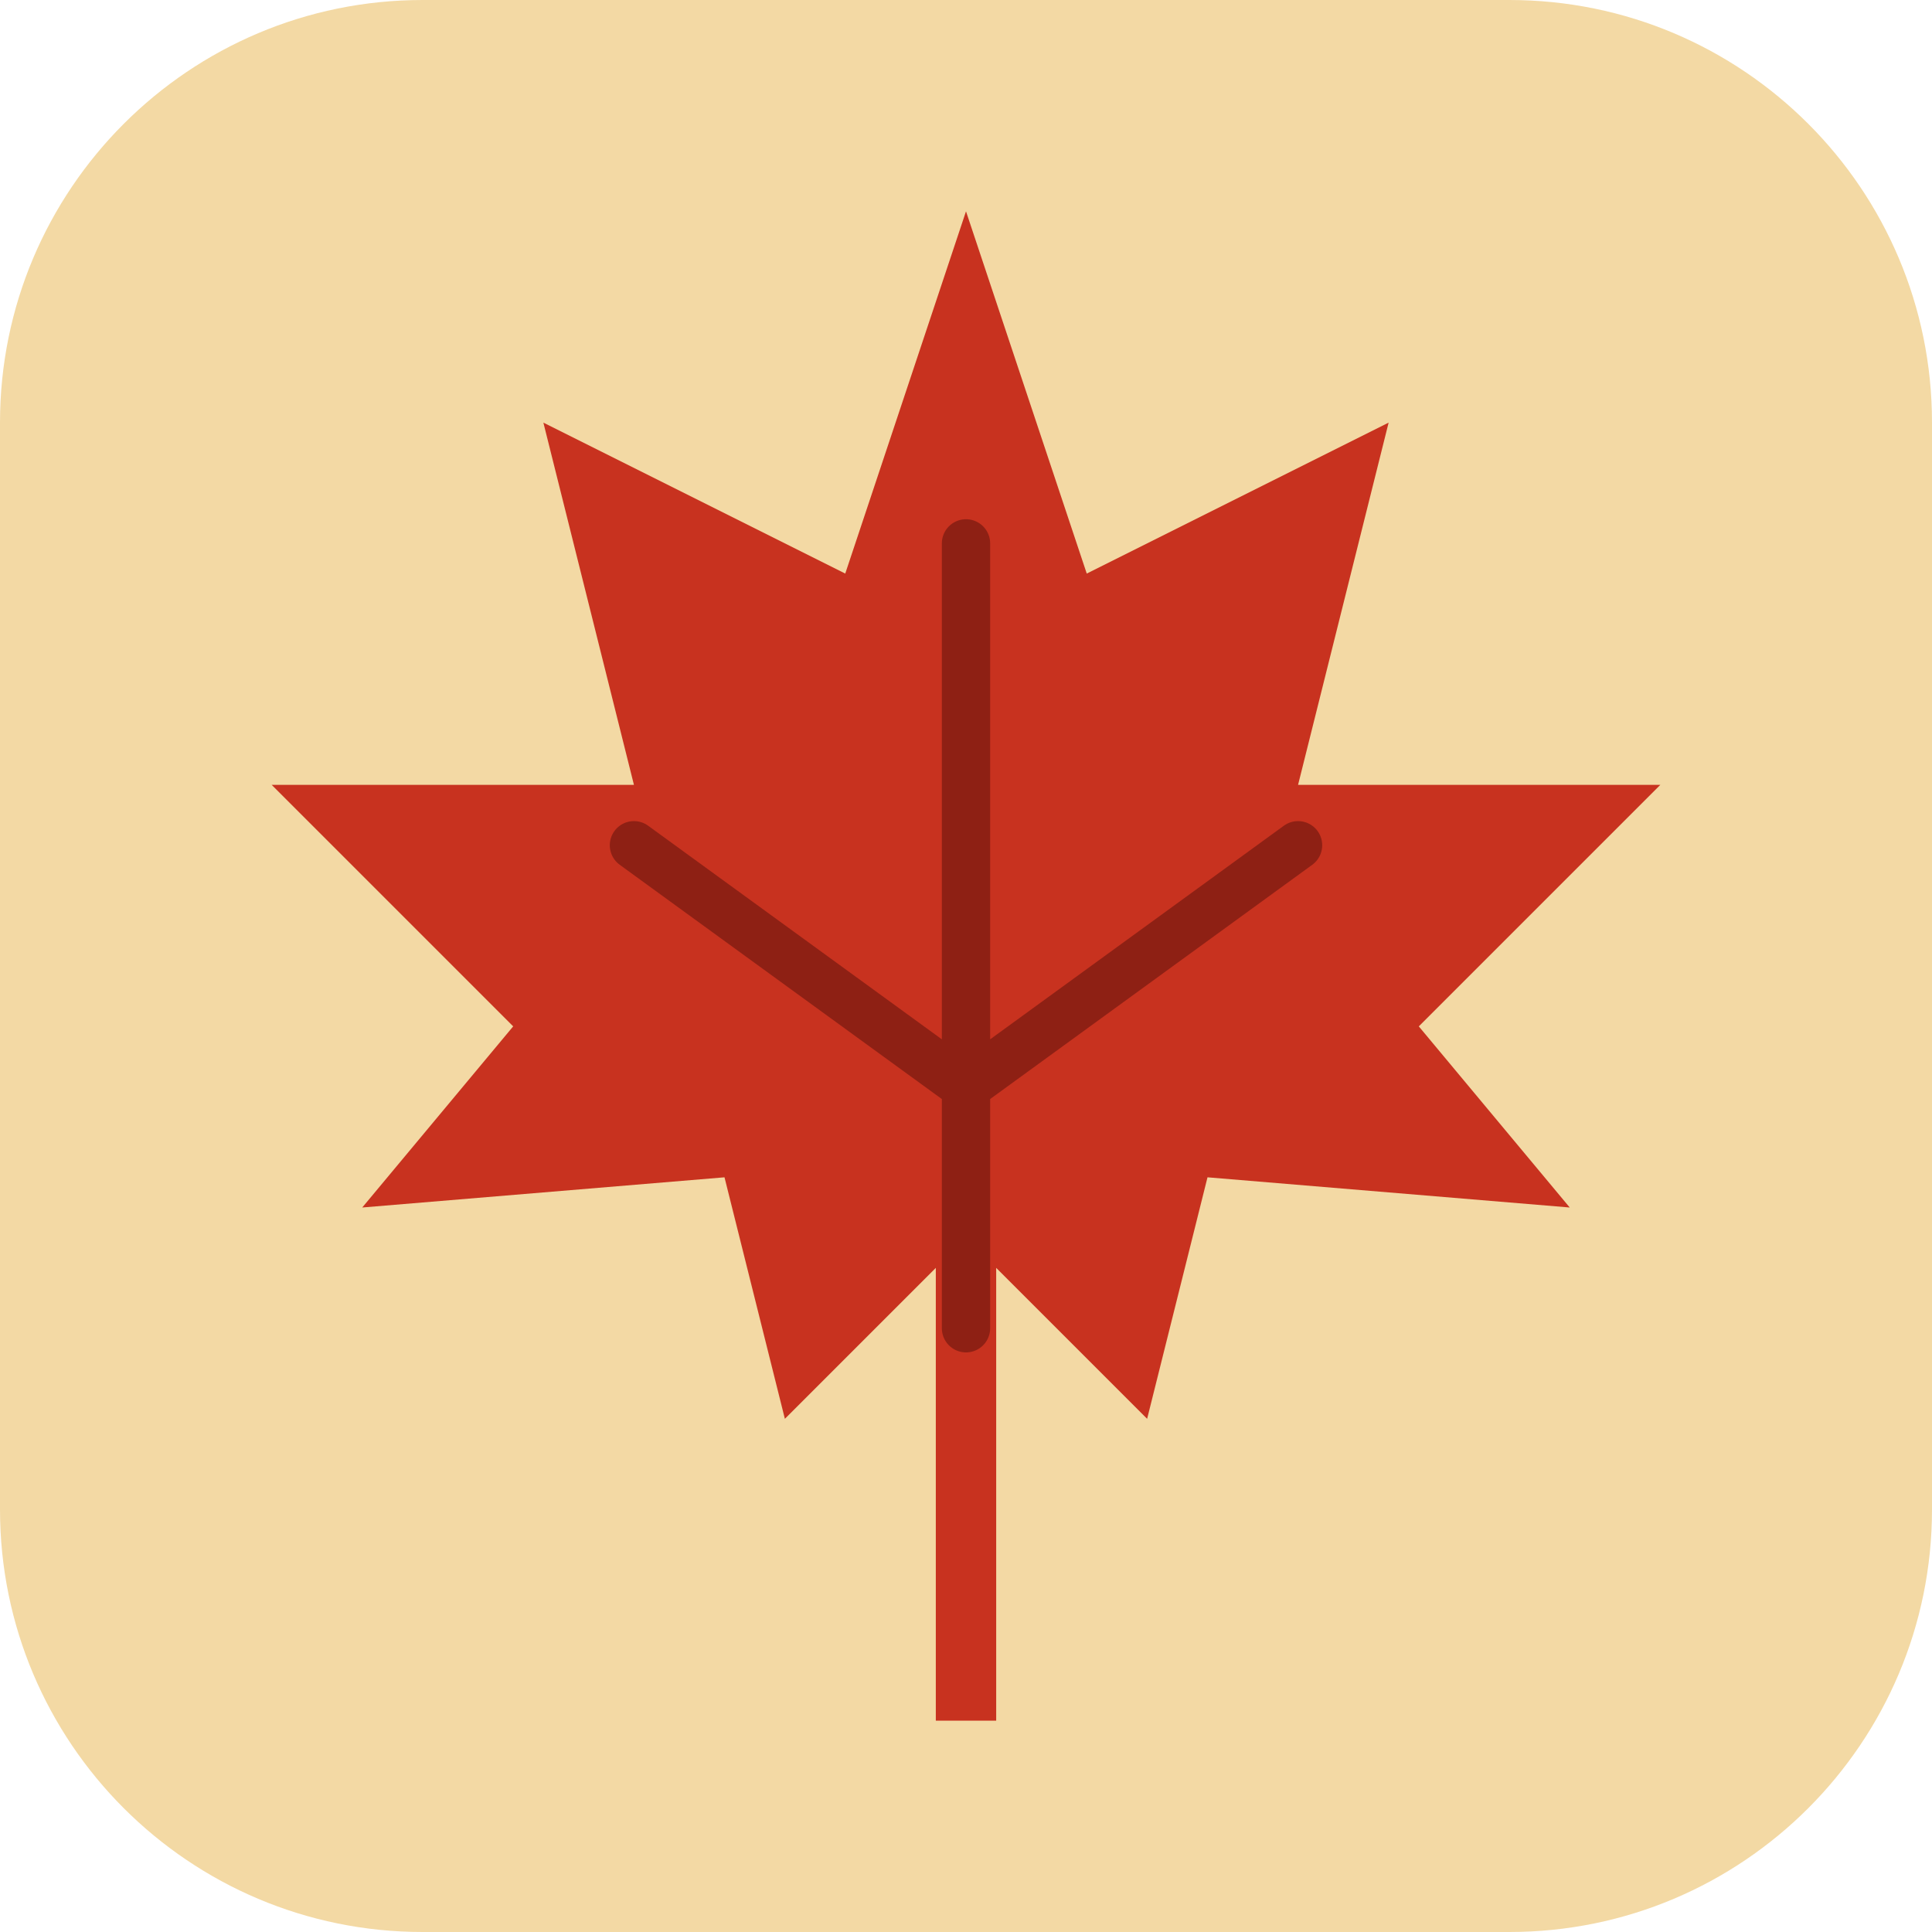
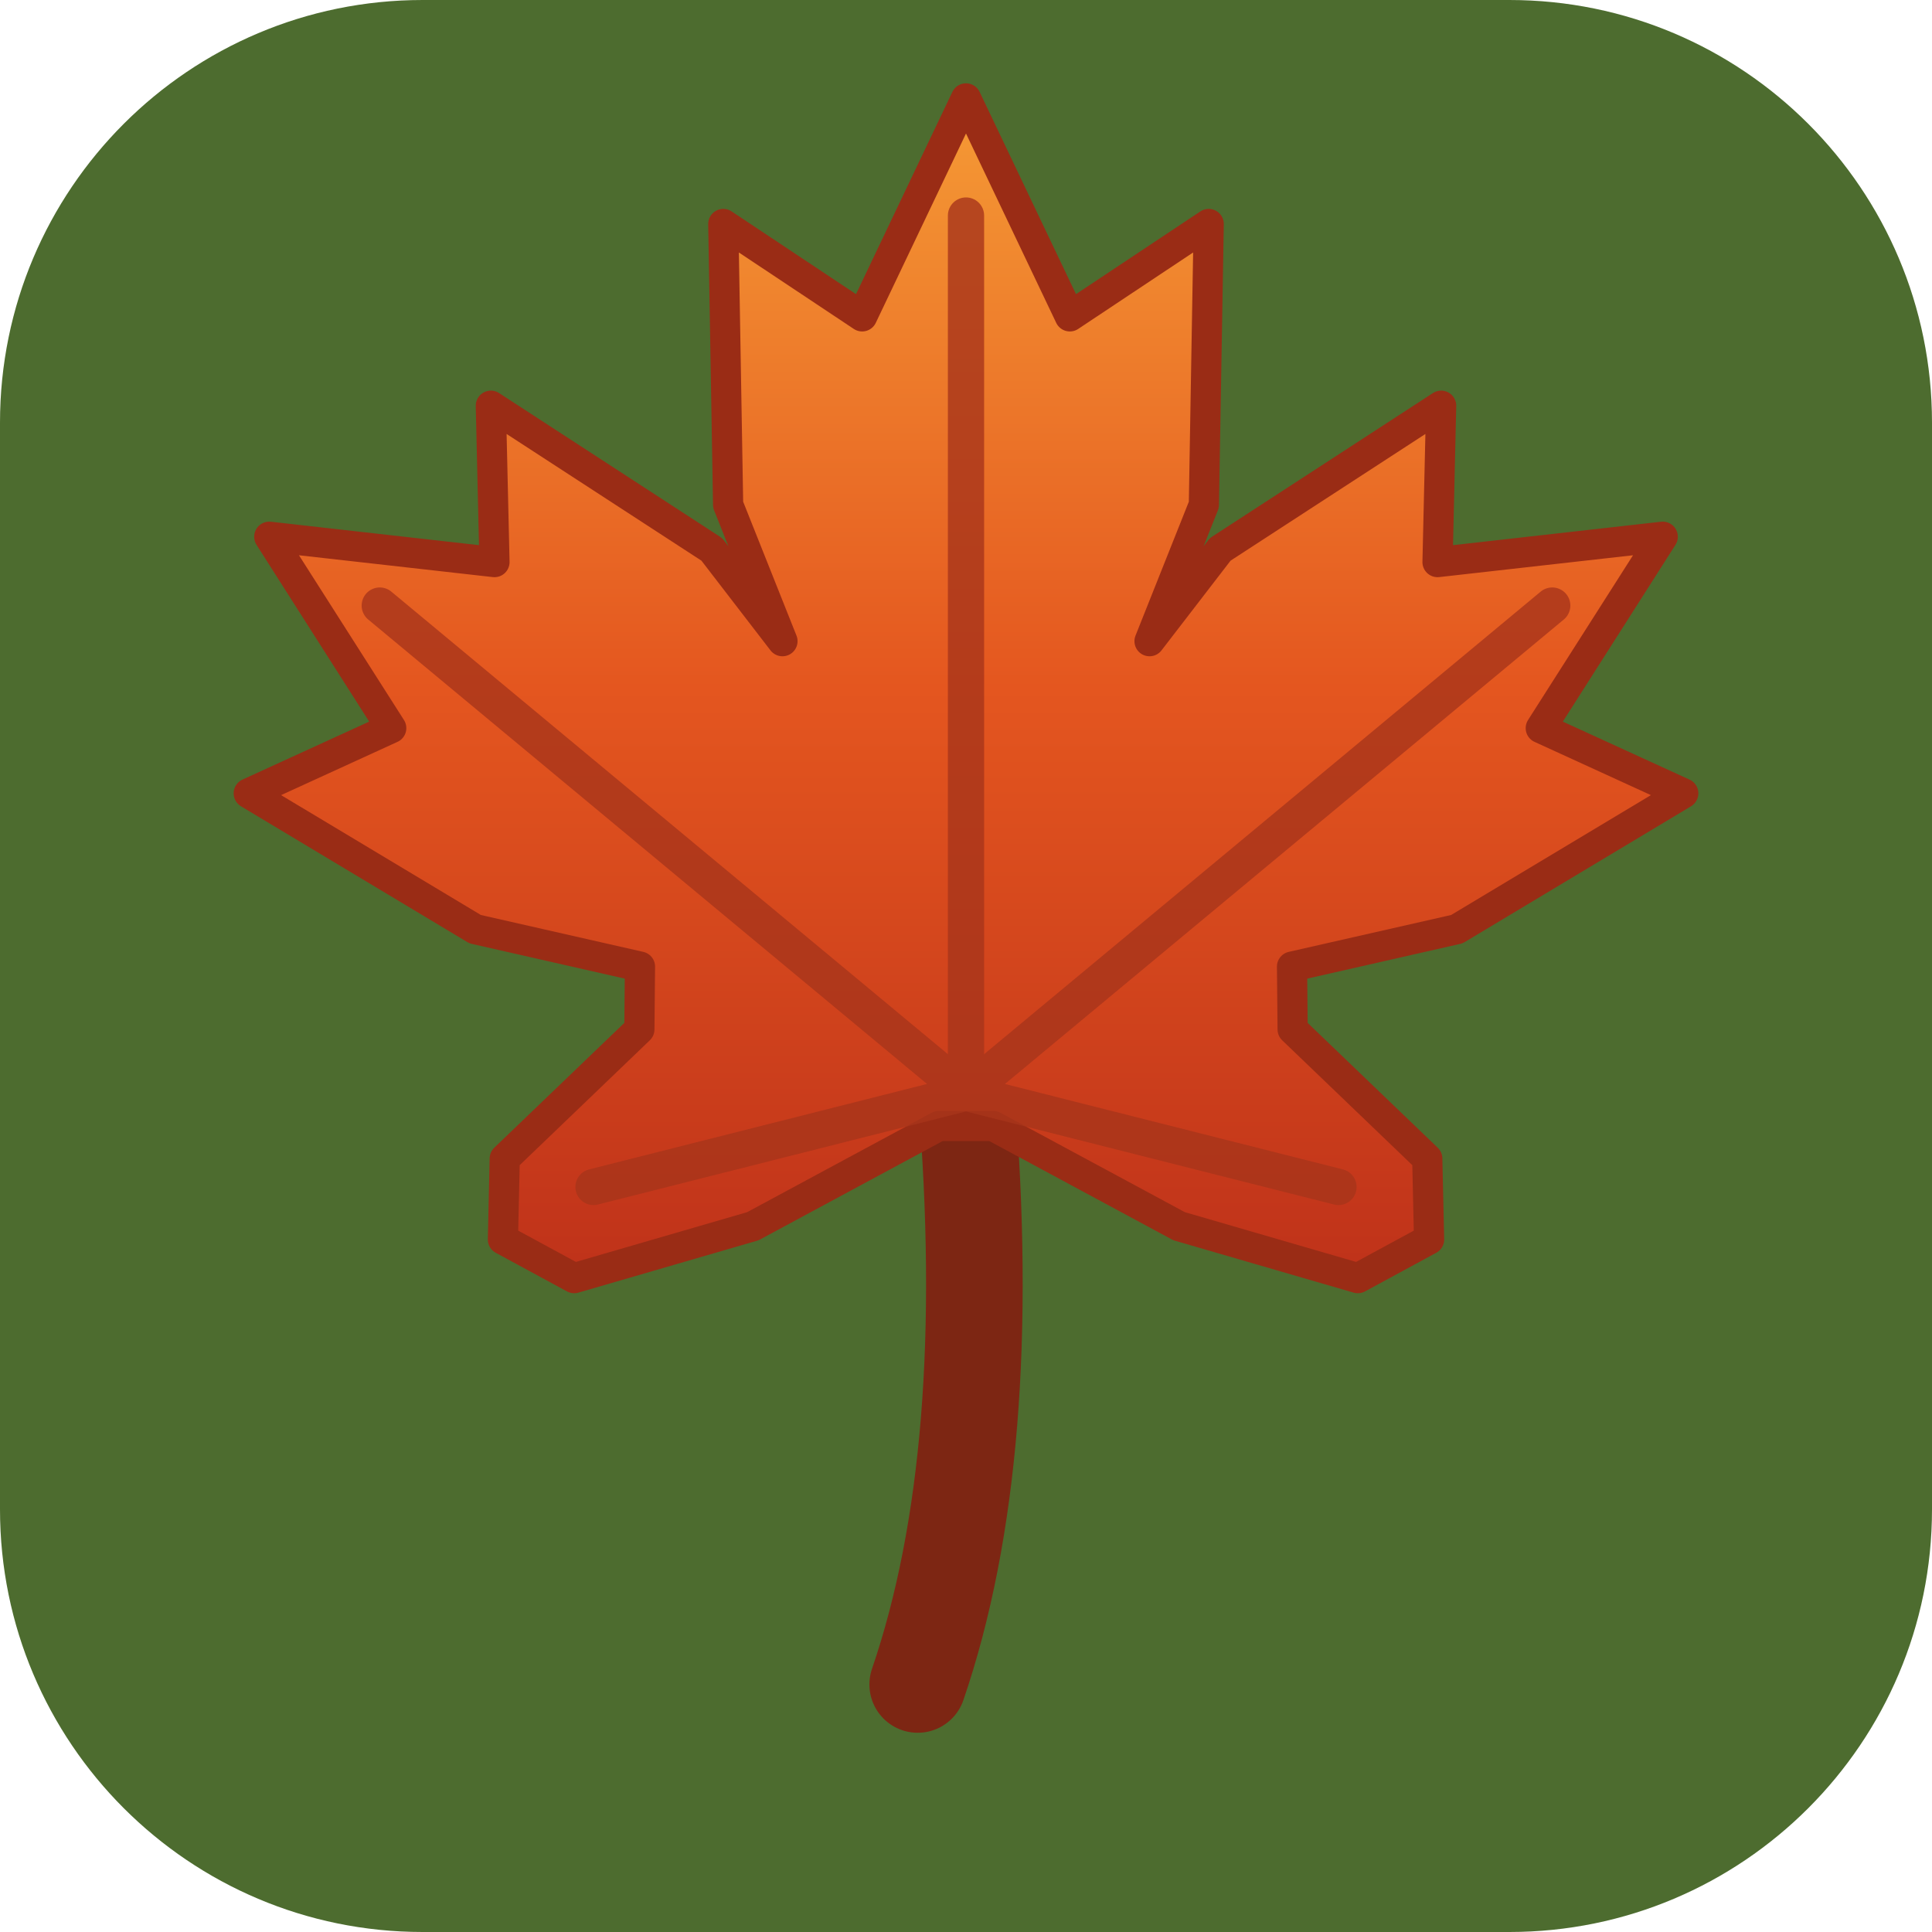
- <svg xmlns="http://www.w3.org/2000/svg" viewBox="0 0 64 64" role="img" aria-label="Leaves">
-   <rect width="64" height="64" rx="14" fill="#f3d9a4" />
-   <path d="M32 7 L36 19 L46 14 L43 26 L55 26 L47 34 L52 40 L40 39 L38 47 L33 42 L33 57 L31 57 L31 42 L26 47 L24 39 L12 40 L17 34 L9 26 L21 26 L18 14 L28 19 Z" fill="#c8321f" />
-   <path d="M32 44 L32 18 M32 36 L21 28 M32 36 L43 28" stroke="#8e2014" stroke-width="1.6" fill="none" stroke-linecap="round" />
+ <svg xmlns="http://www.w3.org/2000/svg" viewBox="0 0 32 32" role="img" aria-label="Leaves">
+   <defs>
+     <linearGradient id="leaf" x1="0" y1="0" x2="0" y2="1">
+       <stop offset="0" stop-color="#f59a35" />
+       <stop offset="0.5" stop-color="#e4561f" />
+       <stop offset="1" stop-color="#bf321a" />
+     </linearGradient>
+   </defs>
+   <rect width="32" height="32" rx="7" fill="#4d6c2f" />
+   <path d="M16.00 18.10Q16.5 24.1 15.2 27.9" fill="none" stroke="#7d2613" stroke-width="1.6" stroke-linecap="round" />
+   <path d="M15.55 18.65 L12.47 20.31 L9.51 21.17 L8.33 20.53 L8.36 19.19 L10.59 17.05 L10.60 16.01 L7.87 15.39 L4.12 13.14 L6.48 12.06 L4.46 8.89 L8.19 9.31 L8.13 6.72 L11.79 9.10 L12.96 10.62 L12.06 8.36 L11.98 3.71 L14.28 5.24 L16.00 1.63 L17.72 5.24 L20.02 3.71 L19.94 8.36 L19.04 10.62 L20.21 9.10 L23.87 6.72 L23.81 9.31 L27.54 8.89 L25.52 12.06 L27.88 13.14 L24.13 15.39 L21.40 16.01 L21.41 17.05 L23.64 19.19 L23.67 20.53 L22.49 21.17 L19.53 20.31 L16.45 18.65 Z" fill="url(#leaf)" stroke="#9a2c15" stroke-width="0.5" stroke-linejoin="round" />
+   <path d="M16.00 18.10L16.00 3.57M16.00 18.10L6.29 10.03M16.00 18.10L25.71 10.03M16.00 18.10L9.83 19.66M16.00 18.10L22.17 19.66" fill="none" stroke="#a8341a" stroke-width="0.6" stroke-linecap="round" opacity="0.8" />
</svg>
